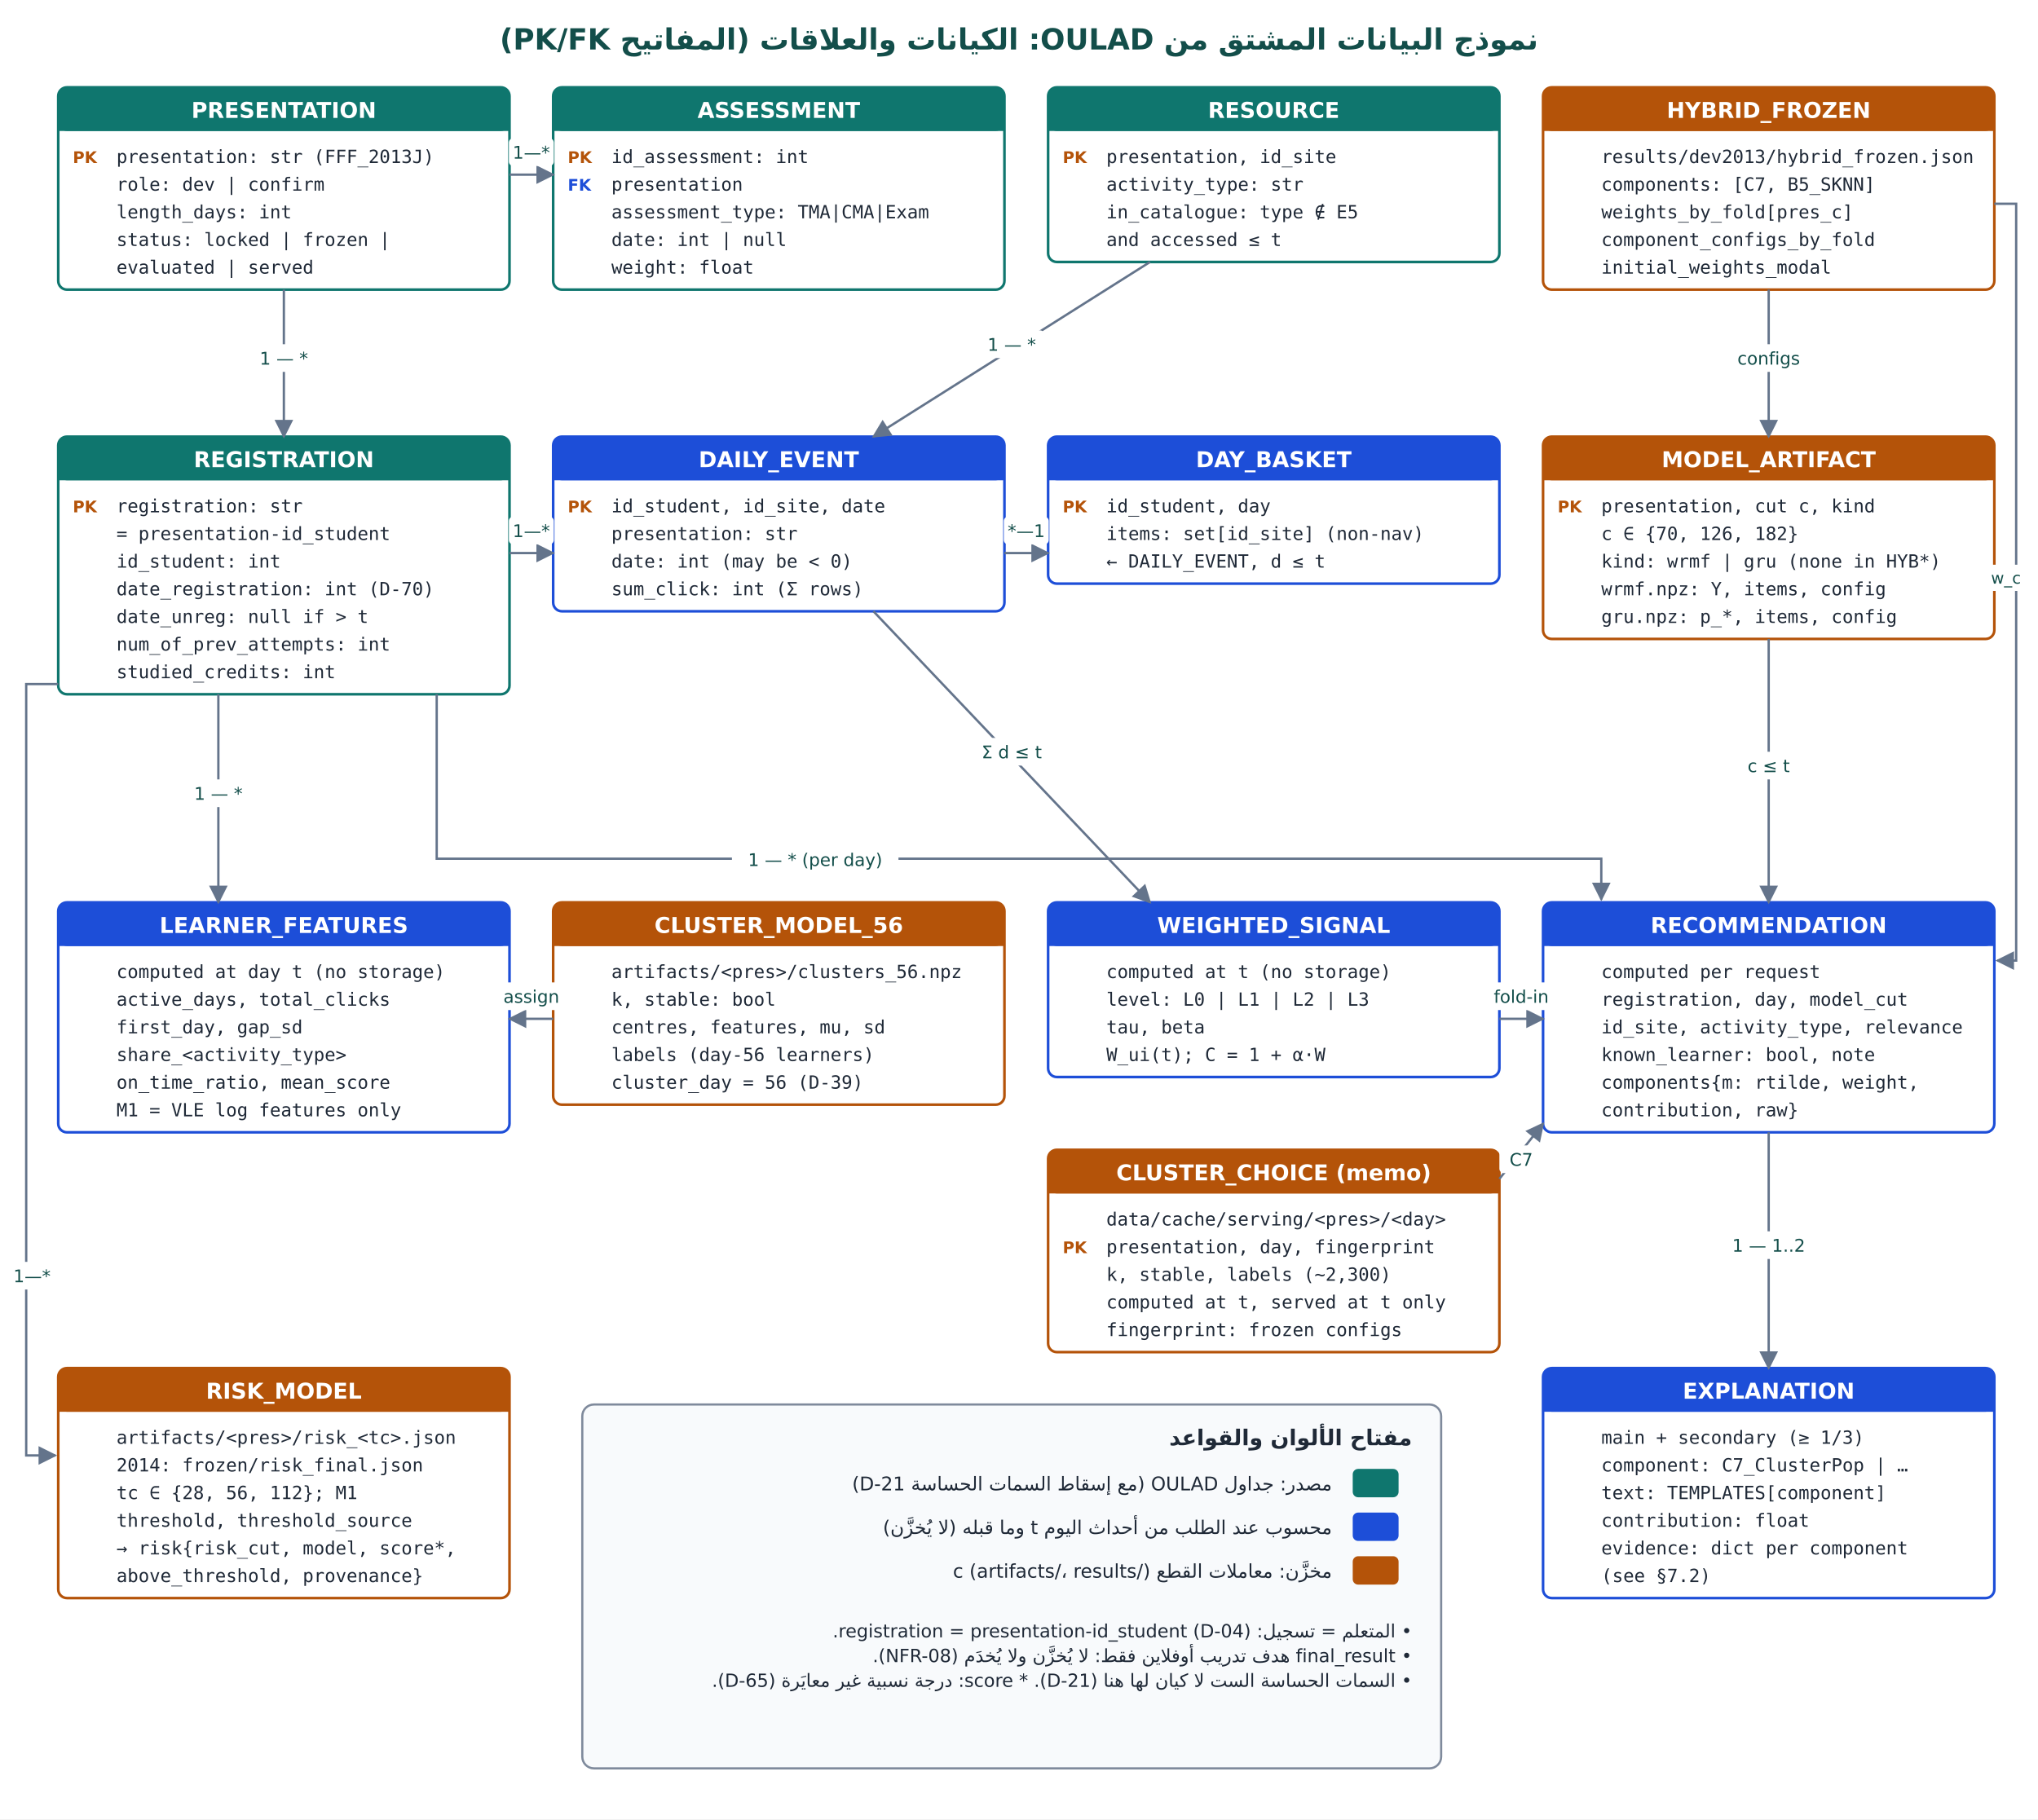
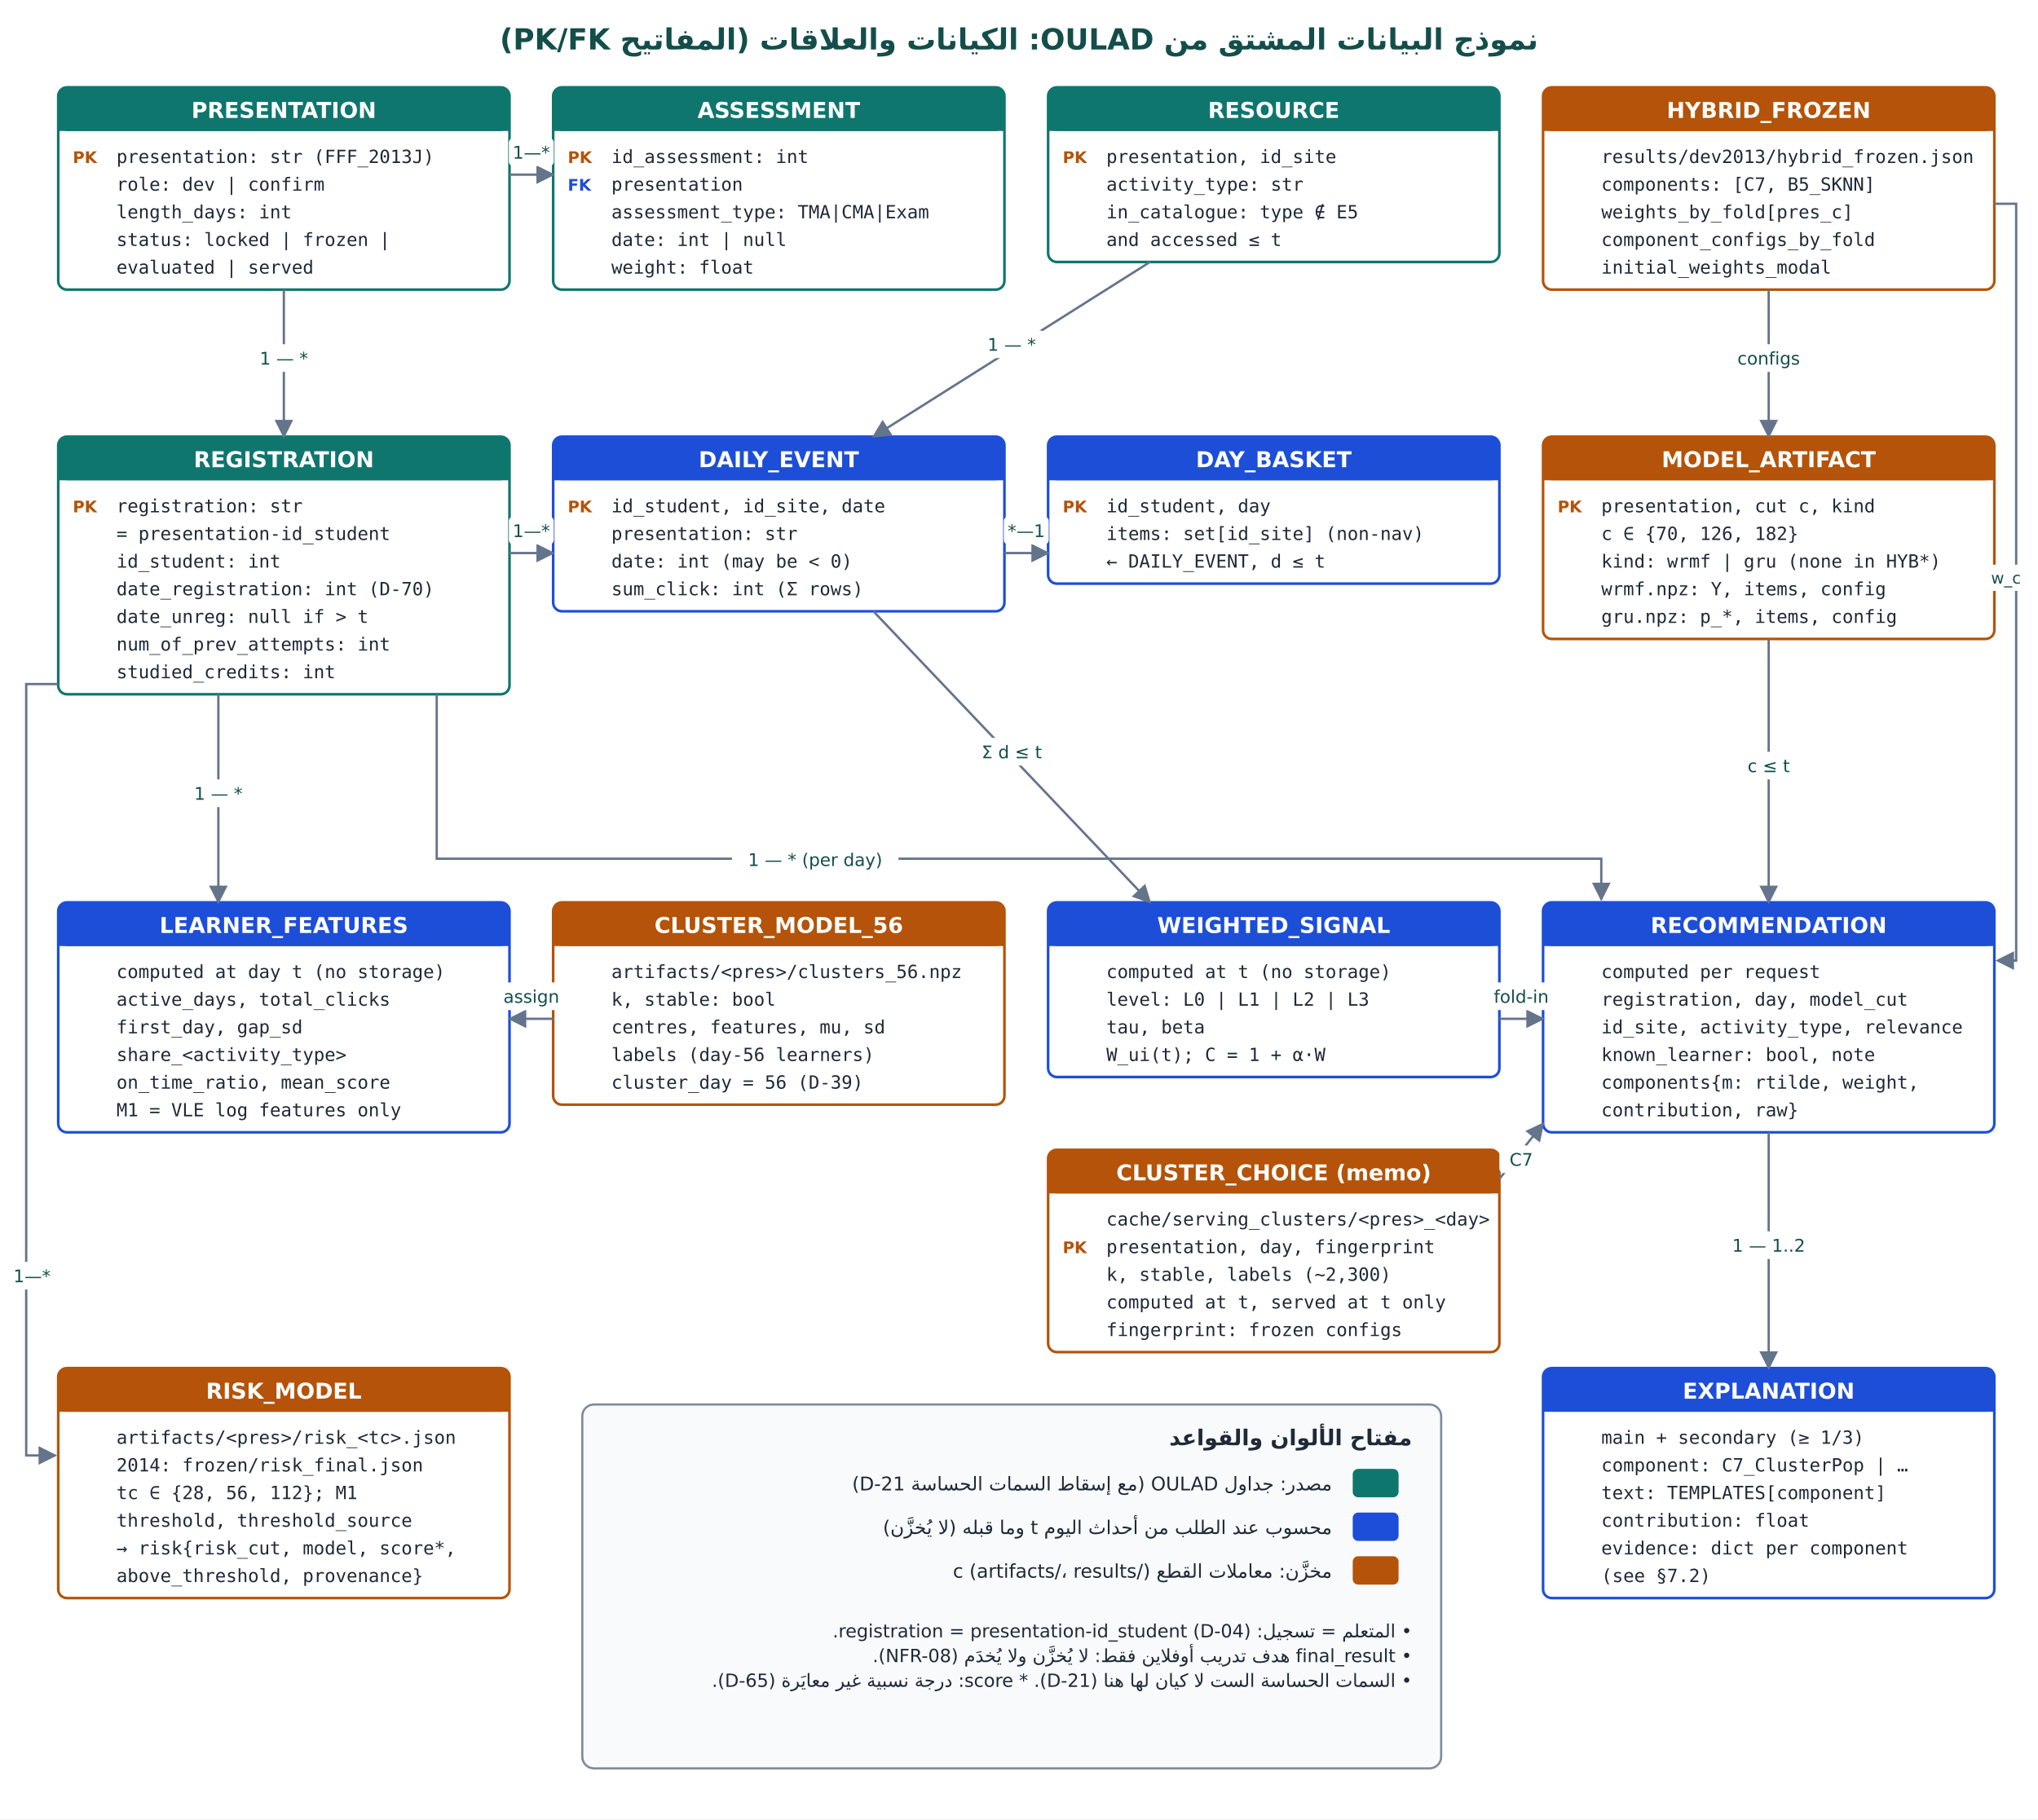
<svg xmlns="http://www.w3.org/2000/svg" width="1400" height="1250" viewBox="0 0 1400 1250" font-family="DejaVu Sans, Arial, sans-serif">
  <defs>
    <marker id="arr" viewBox="0 0 10 10" refX="9" refY="5" markerWidth="8" markerHeight="8" orient="auto-start-reverse">
      <path d="M0,0 L10,5 L0,10 z" fill="#64748B" />
    </marker>
    <marker id="arrs" viewBox="0 0 10 10" refX="1" refY="5" markerWidth="8" markerHeight="8" orient="auto-start-reverse">
      <path d="M0,0 L10,5 L0,10 z" fill="#64748B" />
    </marker>
    <marker id="arrp" viewBox="0 0 10 10" refX="9" refY="5" markerWidth="8" markerHeight="8" orient="auto-start-reverse">
      <path d="M0,0 L10,5 L0,10 z" fill="#0F766E" />
    </marker>
    <marker id="arra" viewBox="0 0 10 10" refX="9" refY="5" markerWidth="8" markerHeight="8" orient="auto-start-reverse">
      <path d="M0,0 L10,5 L0,10 z" fill="#B45309" />
    </marker>
    <marker id="open" viewBox="0 0 12 12" refX="11" refY="6" markerWidth="10" markerHeight="10" orient="auto-start-reverse">
      <path d="M0,0 L11,6 L0,12" fill="none" stroke="#64748B" stroke-width="1.5" />
    </marker>
  </defs>
  <rect x="0" y="0" width="1400" height="1250" fill="#ffffff" />
  <text x="700" y="34" font-family="DejaVu Sans, Arial, sans-serif" font-size="20" font-weight="bold" fill="#134E4A" text-anchor="middle" direction="rtl">نموذج البيانات المشتق من OULAD: الكيانات والعلاقات (المفاتيح PK/FK)</text>
  <rect x="40" y="60" width="310" height="139" rx="6" fill="#fff" stroke="#0F766E" stroke-width="1.8" />
  <rect x="40" y="60" width="310" height="30" rx="6" fill="#0F766E" />
  <rect x="40" y="82" width="310" height="8" fill="#0F766E" />
  <text x="195.0" y="81" font-family="DejaVu Sans, Arial, sans-serif" font-size="15" font-weight="bold" fill="#fff" text-anchor="middle">PRESENTATION</text>
  <text x="50" y="112" font-family="DejaVu Sans, Arial, sans-serif" font-size="11" font-weight="bold" fill="#B45309" text-anchor="start">PK</text>
  <text x="80" y="112" font-family="DejaVu Sans Mono, monospace" font-size="12.5" font-weight="normal" fill="#1F2937" text-anchor="start">presentation: str (FFF_2013J)</text>
  <text x="80" y="131" font-family="DejaVu Sans Mono, monospace" font-size="12.5" font-weight="normal" fill="#1F2937" text-anchor="start">role: dev | confirm</text>
  <text x="80" y="150" font-family="DejaVu Sans Mono, monospace" font-size="12.5" font-weight="normal" fill="#1F2937" text-anchor="start">length_days: int</text>
  <text x="80" y="169" font-family="DejaVu Sans Mono, monospace" font-size="12.5" font-weight="normal" fill="#1F2937" text-anchor="start">status: locked | frozen |</text>
  <text x="80" y="188" font-family="DejaVu Sans Mono, monospace" font-size="12.5" font-weight="normal" fill="#1F2937" text-anchor="start">    evaluated | served</text>
  <rect x="380" y="60" width="310" height="139" rx="6" fill="#fff" stroke="#0F766E" stroke-width="1.8" />
  <rect x="380" y="60" width="310" height="30" rx="6" fill="#0F766E" />
  <rect x="380" y="82" width="310" height="8" fill="#0F766E" />
  <text x="535.0" y="81" font-family="DejaVu Sans, Arial, sans-serif" font-size="15" font-weight="bold" fill="#fff" text-anchor="middle">ASSESSMENT</text>
  <text x="390" y="112" font-family="DejaVu Sans, Arial, sans-serif" font-size="11" font-weight="bold" fill="#B45309" text-anchor="start">PK</text>
  <text x="420" y="112" font-family="DejaVu Sans Mono, monospace" font-size="12.5" font-weight="normal" fill="#1F2937" text-anchor="start">id_assessment: int</text>
  <text x="390" y="131" font-family="DejaVu Sans, Arial, sans-serif" font-size="11" font-weight="bold" fill="#1D4ED8" text-anchor="start">FK</text>
  <text x="420" y="131" font-family="DejaVu Sans Mono, monospace" font-size="12.5" font-weight="normal" fill="#1F2937" text-anchor="start">presentation</text>
  <text x="420" y="150" font-family="DejaVu Sans Mono, monospace" font-size="12.5" font-weight="normal" fill="#1F2937" text-anchor="start">assessment_type: TMA|CMA|Exam</text>
  <text x="420" y="169" font-family="DejaVu Sans Mono, monospace" font-size="12.5" font-weight="normal" fill="#1F2937" text-anchor="start">date: int | null</text>
  <text x="420" y="188" font-family="DejaVu Sans Mono, monospace" font-size="12.5" font-weight="normal" fill="#1F2937" text-anchor="start">weight: float</text>
  <rect x="720" y="60" width="310" height="120" rx="6" fill="#fff" stroke="#0F766E" stroke-width="1.8" />
  <rect x="720" y="60" width="310" height="30" rx="6" fill="#0F766E" />
  <rect x="720" y="82" width="310" height="8" fill="#0F766E" />
  <text x="875.0" y="81" font-family="DejaVu Sans, Arial, sans-serif" font-size="15" font-weight="bold" fill="#fff" text-anchor="middle">RESOURCE</text>
  <text x="730" y="112" font-family="DejaVu Sans, Arial, sans-serif" font-size="11" font-weight="bold" fill="#B45309" text-anchor="start">PK</text>
  <text x="760" y="112" font-family="DejaVu Sans Mono, monospace" font-size="12.5" font-weight="normal" fill="#1F2937" text-anchor="start">presentation, id_site</text>
  <text x="760" y="131" font-family="DejaVu Sans Mono, monospace" font-size="12.5" font-weight="normal" fill="#1F2937" text-anchor="start">activity_type: str</text>
  <text x="760" y="150" font-family="DejaVu Sans Mono, monospace" font-size="12.5" font-weight="normal" fill="#1F2937" text-anchor="start">in_catalogue: type ∉ E5</text>
  <text x="760" y="169" font-family="DejaVu Sans Mono, monospace" font-size="12.5" font-weight="normal" fill="#1F2937" text-anchor="start">    and accessed ≤ t</text>
  <rect x="1060" y="60" width="310" height="139" rx="6" fill="#fff" stroke="#B45309" stroke-width="1.8" />
  <rect x="1060" y="60" width="310" height="30" rx="6" fill="#B45309" />
  <rect x="1060" y="82" width="310" height="8" fill="#B45309" />
  <text x="1215.0" y="81" font-family="DejaVu Sans, Arial, sans-serif" font-size="15" font-weight="bold" fill="#fff" text-anchor="middle">HYBRID_FROZEN</text>
  <text x="1100" y="112" font-family="DejaVu Sans Mono, monospace" font-size="12.5" font-weight="normal" fill="#1F2937" text-anchor="start">results/dev2013/hybrid_frozen.json</text>
  <text x="1100" y="131" font-family="DejaVu Sans Mono, monospace" font-size="12.5" font-weight="normal" fill="#1F2937" text-anchor="start">components: [C7, B5_SKNN]</text>
  <text x="1100" y="150" font-family="DejaVu Sans Mono, monospace" font-size="12.5" font-weight="normal" fill="#1F2937" text-anchor="start">weights_by_fold[pres_c]</text>
  <text x="1100" y="169" font-family="DejaVu Sans Mono, monospace" font-size="12.5" font-weight="normal" fill="#1F2937" text-anchor="start">component_configs_by_fold</text>
  <text x="1100" y="188" font-family="DejaVu Sans Mono, monospace" font-size="12.5" font-weight="normal" fill="#1F2937" text-anchor="start">initial_weights_modal</text>
  <rect x="40" y="300" width="310" height="177" rx="6" fill="#fff" stroke="#0F766E" stroke-width="1.8" />
  <rect x="40" y="300" width="310" height="30" rx="6" fill="#0F766E" />
  <rect x="40" y="322" width="310" height="8" fill="#0F766E" />
  <text x="195.0" y="321" font-family="DejaVu Sans, Arial, sans-serif" font-size="15" font-weight="bold" fill="#fff" text-anchor="middle">REGISTRATION</text>
  <text x="50" y="352" font-family="DejaVu Sans, Arial, sans-serif" font-size="11" font-weight="bold" fill="#B45309" text-anchor="start">PK</text>
  <text x="80" y="352" font-family="DejaVu Sans Mono, monospace" font-size="12.5" font-weight="normal" fill="#1F2937" text-anchor="start">registration: str</text>
  <text x="80" y="371" font-family="DejaVu Sans Mono, monospace" font-size="12.5" font-weight="normal" fill="#1F2937" text-anchor="start">    = presentation-id_student</text>
  <text x="80" y="390" font-family="DejaVu Sans Mono, monospace" font-size="12.5" font-weight="normal" fill="#1F2937" text-anchor="start">id_student: int</text>
  <text x="80" y="409" font-family="DejaVu Sans Mono, monospace" font-size="12.5" font-weight="normal" fill="#1F2937" text-anchor="start">date_registration: int (D-70)</text>
  <text x="80" y="428" font-family="DejaVu Sans Mono, monospace" font-size="12.5" font-weight="normal" fill="#1F2937" text-anchor="start">date_unreg: null if &gt; t</text>
  <text x="80" y="447" font-family="DejaVu Sans Mono, monospace" font-size="12.5" font-weight="normal" fill="#1F2937" text-anchor="start">num_of_prev_attempts: int</text>
  <text x="80" y="466" font-family="DejaVu Sans Mono, monospace" font-size="12.5" font-weight="normal" fill="#1F2937" text-anchor="start">studied_credits: int</text>
  <rect x="380" y="300" width="310" height="120" rx="6" fill="#fff" stroke="#1D4ED8" stroke-width="1.8" />
  <rect x="380" y="300" width="310" height="30" rx="6" fill="#1D4ED8" />
  <rect x="380" y="322" width="310" height="8" fill="#1D4ED8" />
  <text x="535.0" y="321" font-family="DejaVu Sans, Arial, sans-serif" font-size="15" font-weight="bold" fill="#fff" text-anchor="middle">DAILY_EVENT</text>
  <text x="390" y="352" font-family="DejaVu Sans, Arial, sans-serif" font-size="11" font-weight="bold" fill="#B45309" text-anchor="start">PK</text>
  <text x="420" y="352" font-family="DejaVu Sans Mono, monospace" font-size="12.5" font-weight="normal" fill="#1F2937" text-anchor="start">id_student, id_site, date</text>
  <text x="420" y="371" font-family="DejaVu Sans Mono, monospace" font-size="12.5" font-weight="normal" fill="#1F2937" text-anchor="start">presentation: str</text>
  <text x="420" y="390" font-family="DejaVu Sans Mono, monospace" font-size="12.5" font-weight="normal" fill="#1F2937" text-anchor="start">date: int (may be &lt; 0)</text>
  <text x="420" y="409" font-family="DejaVu Sans Mono, monospace" font-size="12.5" font-weight="normal" fill="#1F2937" text-anchor="start">sum_click: int (Σ rows)</text>
  <rect x="720" y="300" width="310" height="101" rx="6" fill="#fff" stroke="#1D4ED8" stroke-width="1.8" />
  <rect x="720" y="300" width="310" height="30" rx="6" fill="#1D4ED8" />
  <rect x="720" y="322" width="310" height="8" fill="#1D4ED8" />
  <text x="875.0" y="321" font-family="DejaVu Sans, Arial, sans-serif" font-size="15" font-weight="bold" fill="#fff" text-anchor="middle">DAY_BASKET</text>
  <text x="730" y="352" font-family="DejaVu Sans, Arial, sans-serif" font-size="11" font-weight="bold" fill="#B45309" text-anchor="start">PK</text>
  <text x="760" y="352" font-family="DejaVu Sans Mono, monospace" font-size="12.5" font-weight="normal" fill="#1F2937" text-anchor="start">id_student, day</text>
  <text x="760" y="371" font-family="DejaVu Sans Mono, monospace" font-size="12.5" font-weight="normal" fill="#1F2937" text-anchor="start">items: set[id_site] (non-nav)</text>
  <text x="760" y="390" font-family="DejaVu Sans Mono, monospace" font-size="12.5" font-weight="normal" fill="#1F2937" text-anchor="start">← DAILY_EVENT, d ≤ t</text>
  <rect x="1060" y="300" width="310" height="139" rx="6" fill="#fff" stroke="#B45309" stroke-width="1.8" />
  <rect x="1060" y="300" width="310" height="30" rx="6" fill="#B45309" />
  <rect x="1060" y="322" width="310" height="8" fill="#B45309" />
  <text x="1215.0" y="321" font-family="DejaVu Sans, Arial, sans-serif" font-size="15" font-weight="bold" fill="#fff" text-anchor="middle">MODEL_ARTIFACT</text>
  <text x="1070" y="352" font-family="DejaVu Sans, Arial, sans-serif" font-size="11" font-weight="bold" fill="#B45309" text-anchor="start">PK</text>
  <text x="1100" y="352" font-family="DejaVu Sans Mono, monospace" font-size="12.5" font-weight="normal" fill="#1F2937" text-anchor="start">presentation, cut c, kind</text>
  <text x="1100" y="371" font-family="DejaVu Sans Mono, monospace" font-size="12.5" font-weight="normal" fill="#1F2937" text-anchor="start">c ∈ {70, 126, 182}</text>
  <text x="1100" y="390" font-family="DejaVu Sans Mono, monospace" font-size="12.5" font-weight="normal" fill="#1F2937" text-anchor="start">kind: wrmf | gru (none in HYB*)</text>
  <text x="1100" y="409" font-family="DejaVu Sans Mono, monospace" font-size="12.5" font-weight="normal" fill="#1F2937" text-anchor="start">wrmf.npz: Y, items, config</text>
  <text x="1100" y="428" font-family="DejaVu Sans Mono, monospace" font-size="12.5" font-weight="normal" fill="#1F2937" text-anchor="start">gru.npz: p_*, items, config</text>
  <rect x="40" y="620" width="310" height="158" rx="6" fill="#fff" stroke="#1D4ED8" stroke-width="1.8" />
  <rect x="40" y="620" width="310" height="30" rx="6" fill="#1D4ED8" />
  <rect x="40" y="642" width="310" height="8" fill="#1D4ED8" />
  <text x="195.0" y="641" font-family="DejaVu Sans, Arial, sans-serif" font-size="15" font-weight="bold" fill="#fff" text-anchor="middle">LEARNER_FEATURES</text>
  <text x="80" y="672" font-family="DejaVu Sans Mono, monospace" font-size="12.5" font-weight="normal" fill="#1F2937" text-anchor="start">computed at day t (no storage)</text>
  <text x="80" y="691" font-family="DejaVu Sans Mono, monospace" font-size="12.5" font-weight="normal" fill="#1F2937" text-anchor="start">active_days, total_clicks</text>
  <text x="80" y="710" font-family="DejaVu Sans Mono, monospace" font-size="12.5" font-weight="normal" fill="#1F2937" text-anchor="start">first_day, gap_sd</text>
  <text x="80" y="729" font-family="DejaVu Sans Mono, monospace" font-size="12.5" font-weight="normal" fill="#1F2937" text-anchor="start">share_&lt;activity_type&gt;</text>
  <text x="80" y="748" font-family="DejaVu Sans Mono, monospace" font-size="12.5" font-weight="normal" fill="#1F2937" text-anchor="start">on_time_ratio, mean_score</text>
  <text x="80" y="767" font-family="DejaVu Sans Mono, monospace" font-size="12.5" font-weight="normal" fill="#1F2937" text-anchor="start">M1 = VLE log features only</text>
  <rect x="380" y="620" width="310" height="139" rx="6" fill="#fff" stroke="#B45309" stroke-width="1.8" />
  <rect x="380" y="620" width="310" height="30" rx="6" fill="#B45309" />
  <rect x="380" y="642" width="310" height="8" fill="#B45309" />
  <text x="535.0" y="641" font-family="DejaVu Sans, Arial, sans-serif" font-size="15" font-weight="bold" fill="#fff" text-anchor="middle">CLUSTER_MODEL_56</text>
  <text x="420" y="672" font-family="DejaVu Sans Mono, monospace" font-size="12.5" font-weight="normal" fill="#1F2937" text-anchor="start">artifacts/&lt;pres&gt;/clusters_56.npz</text>
  <text x="420" y="691" font-family="DejaVu Sans Mono, monospace" font-size="12.5" font-weight="normal" fill="#1F2937" text-anchor="start">k, stable: bool</text>
  <text x="420" y="710" font-family="DejaVu Sans Mono, monospace" font-size="12.5" font-weight="normal" fill="#1F2937" text-anchor="start">centres, features, mu, sd</text>
  <text x="420" y="729" font-family="DejaVu Sans Mono, monospace" font-size="12.5" font-weight="normal" fill="#1F2937" text-anchor="start">labels (day-56 learners)</text>
  <text x="420" y="748" font-family="DejaVu Sans Mono, monospace" font-size="12.5" font-weight="normal" fill="#1F2937" text-anchor="start">cluster_day = 56 (D-39)</text>
  <rect x="720" y="620" width="310" height="120" rx="6" fill="#fff" stroke="#1D4ED8" stroke-width="1.8" />
  <rect x="720" y="620" width="310" height="30" rx="6" fill="#1D4ED8" />
  <rect x="720" y="642" width="310" height="8" fill="#1D4ED8" />
  <text x="875.0" y="641" font-family="DejaVu Sans, Arial, sans-serif" font-size="15" font-weight="bold" fill="#fff" text-anchor="middle">WEIGHTED_SIGNAL</text>
  <text x="760" y="672" font-family="DejaVu Sans Mono, monospace" font-size="12.5" font-weight="normal" fill="#1F2937" text-anchor="start">computed at t (no storage)</text>
  <text x="760" y="691" font-family="DejaVu Sans Mono, monospace" font-size="12.5" font-weight="normal" fill="#1F2937" text-anchor="start">level: L0 | L1 | L2 | L3</text>
  <text x="760" y="710" font-family="DejaVu Sans Mono, monospace" font-size="12.5" font-weight="normal" fill="#1F2937" text-anchor="start">tau, beta</text>
  <text x="760" y="729" font-family="DejaVu Sans Mono, monospace" font-size="12.5" font-weight="normal" fill="#1F2937" text-anchor="start">W_ui(t); C = 1 + α·W</text>
  <rect x="1060" y="620" width="310" height="158" rx="6" fill="#fff" stroke="#1D4ED8" stroke-width="1.8" />
  <rect x="1060" y="620" width="310" height="30" rx="6" fill="#1D4ED8" />
  <rect x="1060" y="642" width="310" height="8" fill="#1D4ED8" />
  <text x="1215.0" y="641" font-family="DejaVu Sans, Arial, sans-serif" font-size="15" font-weight="bold" fill="#fff" text-anchor="middle">RECOMMENDATION</text>
  <text x="1100" y="672" font-family="DejaVu Sans Mono, monospace" font-size="12.5" font-weight="normal" fill="#1F2937" text-anchor="start">computed per request</text>
  <text x="1100" y="691" font-family="DejaVu Sans Mono, monospace" font-size="12.5" font-weight="normal" fill="#1F2937" text-anchor="start">registration, day, model_cut</text>
  <text x="1100" y="710" font-family="DejaVu Sans Mono, monospace" font-size="12.5" font-weight="normal" fill="#1F2937" text-anchor="start">id_site, activity_type, relevance</text>
  <text x="1100" y="729" font-family="DejaVu Sans Mono, monospace" font-size="12.5" font-weight="normal" fill="#1F2937" text-anchor="start">known_learner: bool, note</text>
  <text x="1100" y="748" font-family="DejaVu Sans Mono, monospace" font-size="12.5" font-weight="normal" fill="#1F2937" text-anchor="start">components{m: rtilde, weight,</text>
  <text x="1100" y="767" font-family="DejaVu Sans Mono, monospace" font-size="12.5" font-weight="normal" fill="#1F2937" text-anchor="start">    contribution, raw}</text>
  <rect x="40" y="940" width="310" height="158" rx="6" fill="#fff" stroke="#B45309" stroke-width="1.8" />
  <rect x="40" y="940" width="310" height="30" rx="6" fill="#B45309" />
  <rect x="40" y="962" width="310" height="8" fill="#B45309" />
  <text x="195.0" y="961" font-family="DejaVu Sans, Arial, sans-serif" font-size="15" font-weight="bold" fill="#fff" text-anchor="middle">RISK_MODEL</text>
  <text x="80" y="992" font-family="DejaVu Sans Mono, monospace" font-size="12.5" font-weight="normal" fill="#1F2937" text-anchor="start">artifacts/&lt;pres&gt;/risk_&lt;tc&gt;.json</text>
  <text x="80" y="1011" font-family="DejaVu Sans Mono, monospace" font-size="12.5" font-weight="normal" fill="#1F2937" text-anchor="start">2014: frozen/risk_final.json</text>
  <text x="80" y="1030" font-family="DejaVu Sans Mono, monospace" font-size="12.5" font-weight="normal" fill="#1F2937" text-anchor="start">tc ∈ {28, 56, 112}; M1</text>
  <text x="80" y="1049" font-family="DejaVu Sans Mono, monospace" font-size="12.5" font-weight="normal" fill="#1F2937" text-anchor="start">threshold, threshold_source</text>
  <text x="80" y="1068" font-family="DejaVu Sans Mono, monospace" font-size="12.5" font-weight="normal" fill="#1F2937" text-anchor="start">→ risk{risk_cut, model, score*,</text>
  <text x="80" y="1087" font-family="DejaVu Sans Mono, monospace" font-size="12.5" font-weight="normal" fill="#1F2937" text-anchor="start">    above_threshold, provenance}</text>
  <rect x="1060" y="940" width="310" height="158" rx="6" fill="#fff" stroke="#1D4ED8" stroke-width="1.8" />
  <rect x="1060" y="940" width="310" height="30" rx="6" fill="#1D4ED8" />
  <rect x="1060" y="962" width="310" height="8" fill="#1D4ED8" />
  <text x="1215.0" y="961" font-family="DejaVu Sans, Arial, sans-serif" font-size="15" font-weight="bold" fill="#fff" text-anchor="middle">EXPLANATION</text>
  <text x="1100" y="992" font-family="DejaVu Sans Mono, monospace" font-size="12.5" font-weight="normal" fill="#1F2937" text-anchor="start">main + secondary (≥ 1/3)</text>
  <text x="1100" y="1011" font-family="DejaVu Sans Mono, monospace" font-size="12.5" font-weight="normal" fill="#1F2937" text-anchor="start">component: C7_ClusterPop | …</text>
  <text x="1100" y="1030" font-family="DejaVu Sans Mono, monospace" font-size="12.5" font-weight="normal" fill="#1F2937" text-anchor="start">text: TEMPLATES[component]</text>
  <text x="1100" y="1049" font-family="DejaVu Sans Mono, monospace" font-size="12.5" font-weight="normal" fill="#1F2937" text-anchor="start">contribution: float</text>
  <text x="1100" y="1068" font-family="DejaVu Sans Mono, monospace" font-size="12.5" font-weight="normal" fill="#1F2937" text-anchor="start">evidence: dict per component</text>
  <text x="1100" y="1087" font-family="DejaVu Sans Mono, monospace" font-size="12.5" font-weight="normal" fill="#1F2937" text-anchor="start">    (see §7.2)</text>
  <line x1="195" y1="199" x2="195" y2="300" stroke="#64748B" stroke-width="1.6" marker-end="url(#arr)" />
  <rect x="172.6" y="236.5" width="44.8" height="19" rx="3" fill="#fff" stroke="#fff" stroke-width="0" />
  <text x="195.0" y="250.5" font-family="DejaVu Sans, Arial, sans-serif" font-size="12" font-weight="normal" fill="#134E4A" text-anchor="middle">1 — *</text>
  <line x1="350" y1="120" x2="380" y2="120" stroke="#64748B" stroke-width="1.6" marker-end="url(#arr)" />
  <rect x="349.56" y="95" width="30.88" height="19" rx="3" fill="#fff" stroke="#fff" stroke-width="0" />
  <text x="365" y="109" font-family="DejaVu Sans, Arial, sans-serif" font-size="12" font-weight="normal" fill="#134E4A" text-anchor="middle">1—*</text>
  <line x1="350" y1="380" x2="380" y2="380" stroke="#64748B" stroke-width="1.6" marker-end="url(#arr)" />
  <rect x="349.56" y="355" width="30.88" height="19" rx="3" fill="#fff" stroke="#fff" stroke-width="0" />
  <text x="365" y="369" font-family="DejaVu Sans, Arial, sans-serif" font-size="12" font-weight="normal" fill="#134E4A" text-anchor="middle">1—*</text>
  <line x1="790" y1="180" x2="600" y2="300" stroke="#64748B" stroke-width="1.6" marker-end="url(#arr)" />
  <rect x="672.6" y="227.0" width="44.8" height="19" rx="3" fill="#fff" stroke="#fff" stroke-width="0" />
  <text x="695.0" y="241.0" font-family="DejaVu Sans, Arial, sans-serif" font-size="12" font-weight="normal" fill="#134E4A" text-anchor="middle">1 — *</text>
  <line x1="690" y1="380" x2="720" y2="380" stroke="#64748B" stroke-width="1.6" marker-end="url(#arr)" />
  <rect x="689.56" y="355" width="30.88" height="19" rx="3" fill="#fff" stroke="#fff" stroke-width="0" />
  <text x="705" y="369" font-family="DejaVu Sans, Arial, sans-serif" font-size="12" font-weight="normal" fill="#134E4A" text-anchor="middle">*—1</text>
  <line x1="600" y1="420" x2="790" y2="620" stroke="#64748B" stroke-width="1.6" marker-end="url(#arr)" />
  <rect x="665.64" y="507.0" width="58.72" height="19" rx="3" fill="#fff" stroke="#fff" stroke-width="0" />
  <text x="695.0" y="521.0" font-family="DejaVu Sans, Arial, sans-serif" font-size="12" font-weight="normal" fill="#134E4A" text-anchor="middle">Σ d ≤ t</text>
  <line x1="1215" y1="199" x2="1215" y2="300" stroke="#64748B" stroke-width="1.6" marker-end="url(#arr)" />
  <rect x="1185.64" y="236.5" width="58.72" height="19" rx="3" fill="#fff" stroke="#fff" stroke-width="0" />
  <text x="1215.0" y="250.5" font-family="DejaVu Sans, Arial, sans-serif" font-size="12" font-weight="normal" fill="#134E4A" text-anchor="middle">configs</text>
  <line x1="150" y1="477" x2="150" y2="620" stroke="#64748B" stroke-width="1.6" marker-end="url(#arr)" />
  <rect x="127.6" y="535.5" width="44.8" height="19" rx="3" fill="#fff" stroke="#fff" stroke-width="0" />
  <text x="150.0" y="549.5" font-family="DejaVu Sans, Arial, sans-serif" font-size="12" font-weight="normal" fill="#134E4A" text-anchor="middle">1 — *</text>
  <line x1="380" y1="700" x2="350" y2="700" stroke="#64748B" stroke-width="1.6" marker-end="url(#arr)" />
  <rect x="339.12" y="675" width="51.76" height="19" rx="3" fill="#fff" stroke="#fff" stroke-width="0" />
  <text x="365" y="689" font-family="DejaVu Sans, Arial, sans-serif" font-size="12" font-weight="normal" fill="#134E4A" text-anchor="middle">assign</text>
  <path d="M40,470 L18,470 L18,1000 L38,1000" fill="none" stroke="#64748B" stroke-width="1.6" marker-end="url(#arr)" />
  <rect x="6.56" y="867" width="30.88" height="19" rx="3" fill="#fff" stroke="#fff" stroke-width="0" />
  <text x="22" y="881" font-family="DejaVu Sans, Arial, sans-serif" font-size="12" font-weight="normal" fill="#134E4A" text-anchor="middle">1—*</text>
  <line x1="1215" y1="439" x2="1215" y2="620" stroke="#64748B" stroke-width="1.6" marker-end="url(#arr)" />
  <rect x="1192.6" y="516.5" width="44.8" height="19" rx="3" fill="#fff" stroke="#fff" stroke-width="0" />
  <text x="1215.0" y="530.5" font-family="DejaVu Sans, Arial, sans-serif" font-size="12" font-weight="normal" fill="#134E4A" text-anchor="middle">c ≤ t</text>
  <line x1="1030" y1="700" x2="1060" y2="700" stroke="#64748B" stroke-width="1.6" marker-end="url(#arr)" />
  <rect x="1015.64" y="675" width="58.72" height="19" rx="3" fill="#fff" stroke="#fff" stroke-width="0" />
  <text x="1045" y="689" font-family="DejaVu Sans, Arial, sans-serif" font-size="12" font-weight="normal" fill="#134E4A" text-anchor="middle">fold-in</text>
  <rect x="720" y="790" width="310" height="139" rx="6" fill="#fff" stroke="#B45309" stroke-width="1.8" />
  <rect x="720" y="790" width="310" height="30" rx="6" fill="#B45309" />
  <rect x="720" y="812" width="310" height="8" fill="#B45309" />
  <text x="875.0" y="811" font-family="DejaVu Sans, Arial, sans-serif" font-size="15" font-weight="bold" fill="#fff" text-anchor="middle">CLUSTER_CHOICE (memo)</text>
-   <text x="760" y="842" font-family="DejaVu Sans Mono, monospace" font-size="12.5" font-weight="normal" fill="#1F2937" text-anchor="start">data/cache/serving/&lt;pres&gt;/&lt;day&gt;</text>
+   <text x="760" y="842" font-family="DejaVu Sans Mono, monospace" font-size="12.5" font-weight="normal" fill="#1F2937" text-anchor="start">cache/serving_clusters/&lt;pres&gt;_&lt;day&gt;</text>
  <text x="730" y="861" font-family="DejaVu Sans, Arial, sans-serif" font-size="11" font-weight="bold" fill="#B45309" text-anchor="start">PK</text>
  <text x="760" y="861" font-family="DejaVu Sans Mono, monospace" font-size="12.5" font-weight="normal" fill="#1F2937" text-anchor="start">presentation, day, fingerprint</text>
  <text x="760" y="880" font-family="DejaVu Sans Mono, monospace" font-size="12.5" font-weight="normal" fill="#1F2937" text-anchor="start">k, stable, labels (~2,300)</text>
  <text x="760" y="899" font-family="DejaVu Sans Mono, monospace" font-size="12.5" font-weight="normal" fill="#1F2937" text-anchor="start">computed at t, served at t only</text>
  <text x="760" y="918" font-family="DejaVu Sans Mono, monospace" font-size="12.5" font-weight="normal" fill="#1F2937" text-anchor="start">fingerprint: frozen configs</text>
  <line x1="1030" y1="810" x2="1060" y2="772" stroke="#64748B" stroke-width="1.6" marker-end="url(#arr)" />
  <rect x="1030.0" y="787" width="30" height="19" rx="3" fill="#fff" stroke="#fff" stroke-width="0" />
  <text x="1045" y="801" font-family="DejaVu Sans, Arial, sans-serif" font-size="12" font-weight="normal" fill="#134E4A" text-anchor="middle">C7</text>
  <line x1="1215" y1="778" x2="1215" y2="940" stroke="#64748B" stroke-width="1.6" marker-end="url(#arr)" />
  <rect x="1182.16" y="846.0" width="65.68" height="19" rx="3" fill="#fff" stroke="#fff" stroke-width="0" />
  <text x="1215.0" y="860.0" font-family="DejaVu Sans, Arial, sans-serif" font-size="12" font-weight="normal" fill="#134E4A" text-anchor="middle">1 — 1..2</text>
  <path d="M300,477 L300,590 L1100,590 L1100,618" fill="none" stroke="#64748B" stroke-width="1.6" marker-end="url(#arr)" />
  <rect x="502.8" y="581" width="114.4" height="19" rx="3" fill="#fff" stroke="#fff" stroke-width="0" />
  <text x="560" y="595" font-family="DejaVu Sans, Arial, sans-serif" font-size="12" font-weight="normal" fill="#134E4A" text-anchor="middle">1 — * (per day)</text>
  <path d="M1370,140 L1385,140 L1385,660 L1372,660" fill="none" stroke="#64748B" stroke-width="1.6" marker-end="url(#arr)" />
  <rect x="1363.0" y="388" width="30" height="18" rx="3" fill="#fff" stroke="#fff" stroke-width="0" />
  <text x="1378" y="401" font-family="DejaVu Sans, Arial, sans-serif" font-size="11" font-weight="normal" fill="#134E4A" text-anchor="middle">w_c</text>
  <rect x="400" y="965" width="590" height="250" rx="8" fill="#F8FAFC" stroke="#7F8A9C" stroke-width="1.5" />
  <text x="970" y="993" font-family="DejaVu Sans, Arial, sans-serif" font-size="15" font-weight="bold" fill="#1F2937" text-anchor="start" direction="rtl">مفتاح الألوان والقواعد</text>
  <rect x="930" y="1010" width="30" height="18" rx="3" fill="#0F766E" stroke="#0F766E" stroke-width="1.5" />
  <text x="915" y="1024" font-family="DejaVu Sans, Arial, sans-serif" font-size="13" font-weight="normal" fill="#1F2937" text-anchor="start" direction="rtl">مصدر: جداول OULAD (مع إسقاط السمات الحساسة D-21)</text>
  <rect x="930" y="1040" width="30" height="18" rx="3" fill="#1D4ED8" stroke="#1D4ED8" stroke-width="1.5" />
  <text x="915" y="1054" font-family="DejaVu Sans, Arial, sans-serif" font-size="13" font-weight="normal" fill="#1F2937" text-anchor="start" direction="rtl">محسوب عند الطلب من أحداث اليوم t وما قبله (لا يُخزَّن)</text>
  <rect x="930" y="1070" width="30" height="18" rx="3" fill="#B45309" stroke="#B45309" stroke-width="1.5" />
  <text x="915" y="1084" font-family="DejaVu Sans, Arial, sans-serif" font-size="13" font-weight="normal" fill="#1F2937" text-anchor="start" direction="rtl">مخزَّن: معاملات القطع c (artifacts/، results/)</text>
  <text x="970" y="1125" font-family="DejaVu Sans, Arial, sans-serif" font-size="12.5" font-weight="normal" fill="#1F2937" text-anchor="start" direction="rtl">• المتعلم = تسجيل: registration = presentation-id_student (D-04).</text>
  <text x="970" y="1142" font-family="DejaVu Sans, Arial, sans-serif" font-size="12.5" font-weight="normal" fill="#1F2937" text-anchor="start" direction="rtl">• final_result هدف تدريب أوفلاين فقط: لا يُخزَّن ولا يُخدَم (NFR-08).</text>
  <text x="970" y="1159" font-family="DejaVu Sans, Arial, sans-serif" font-size="12.5" font-weight="normal" fill="#1F2937" text-anchor="start" direction="rtl">• السمات الحساسة الست لا كيان لها هنا (D-21). * score: درجة نسبية غير معايَرة (D-65).</text>
</svg>
